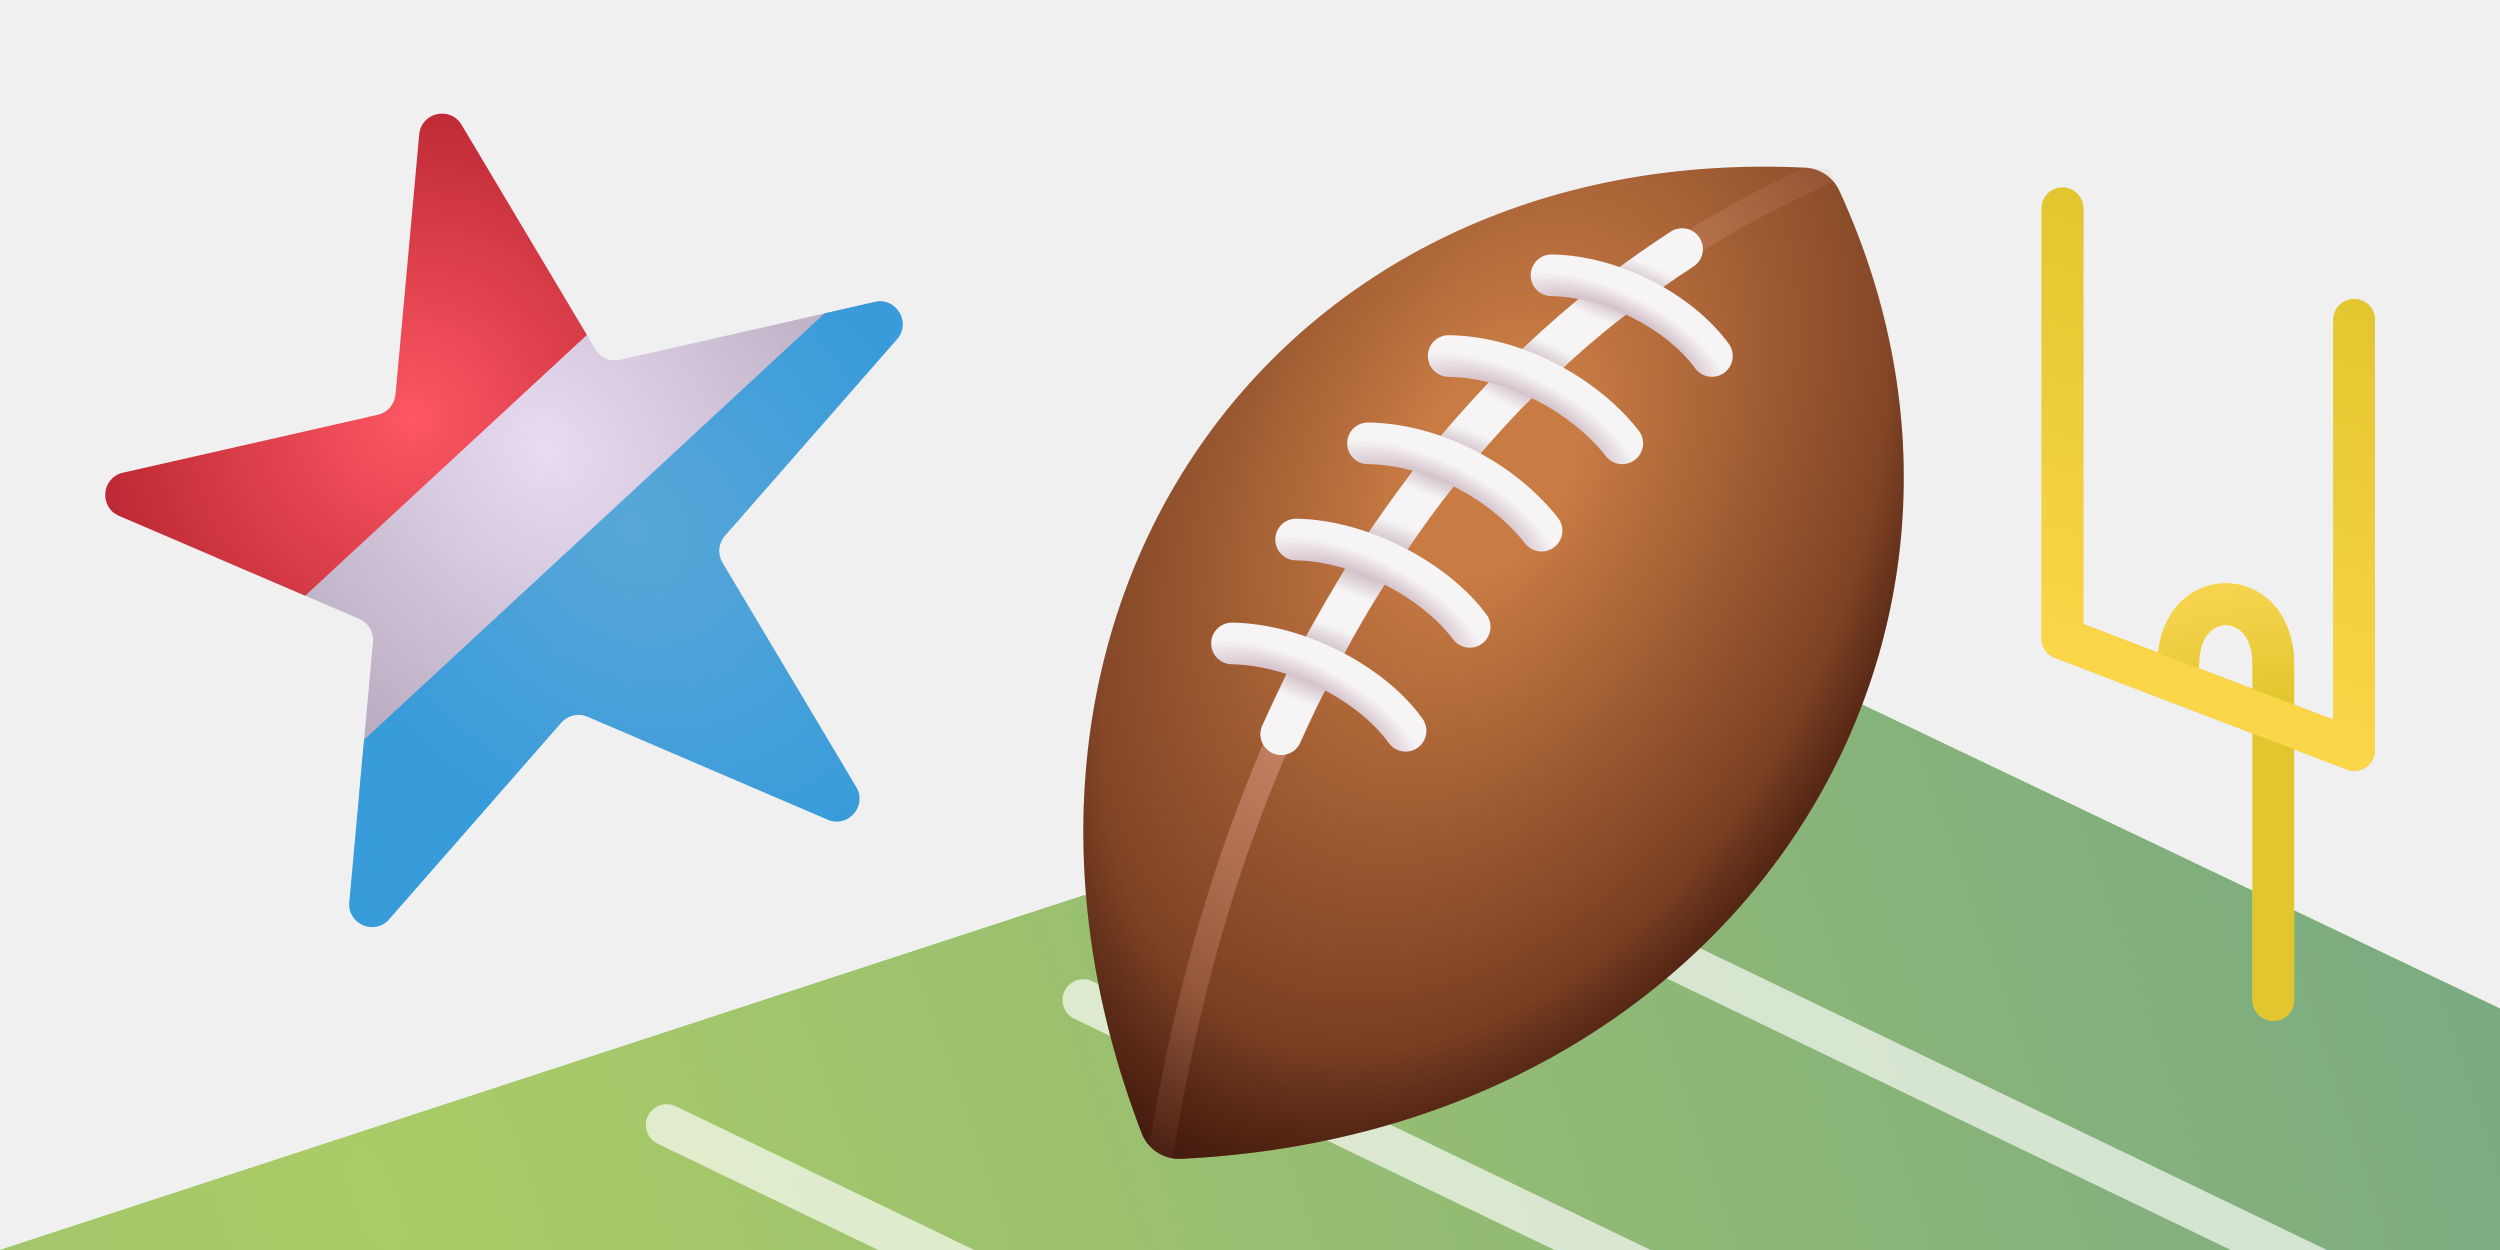
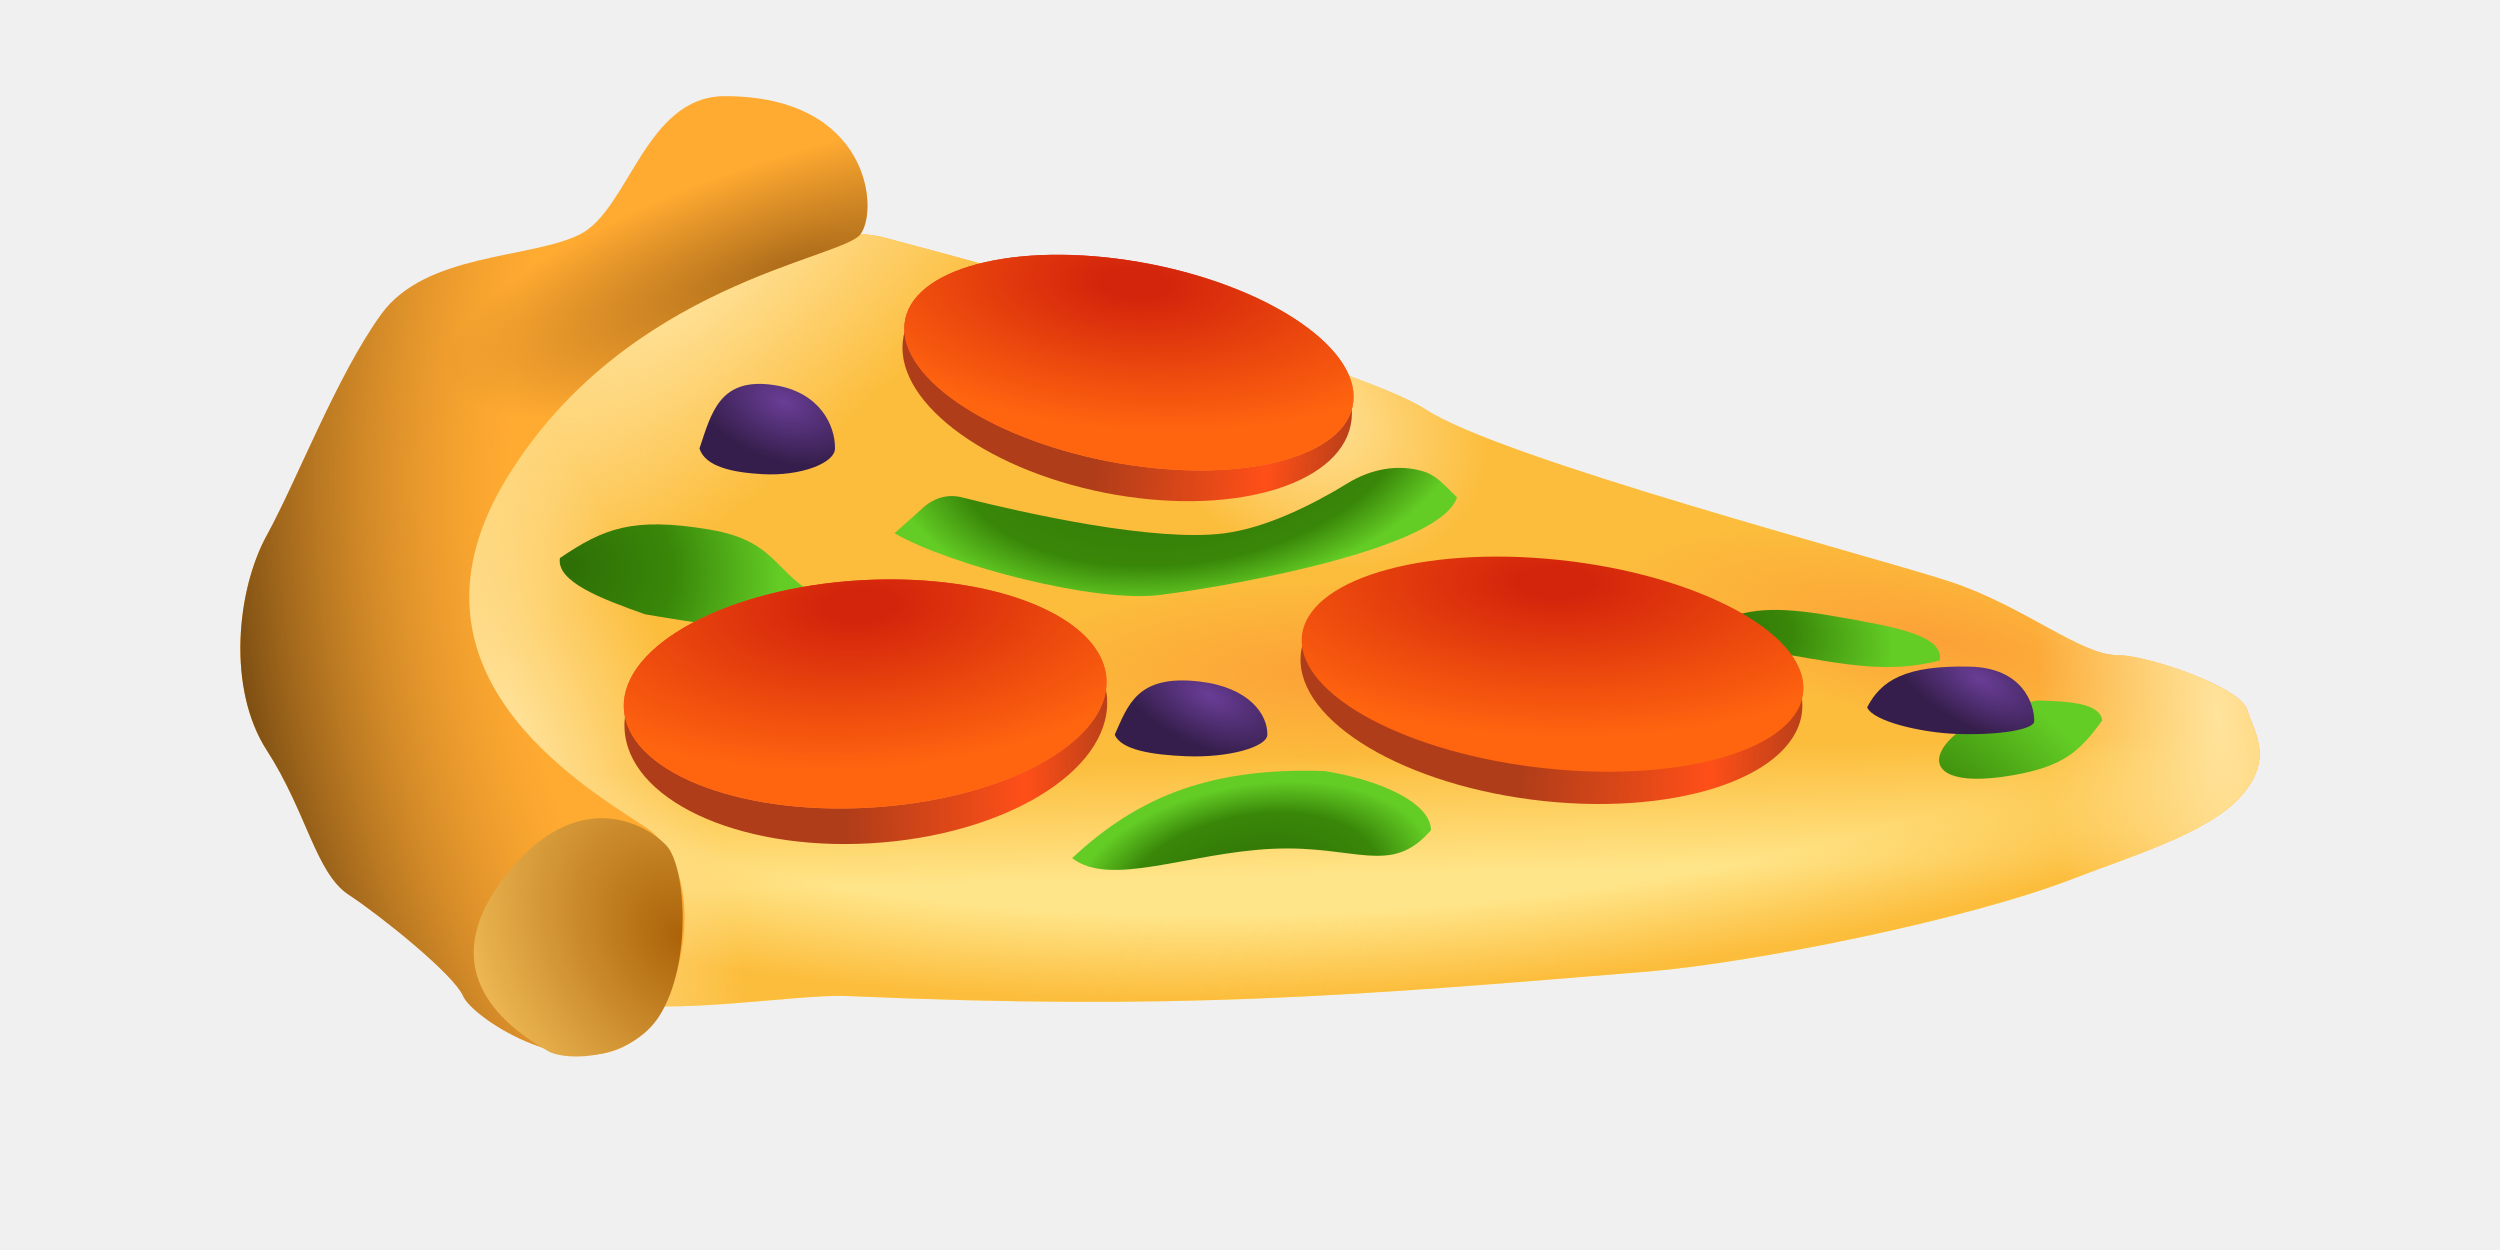
<svg xmlns="http://www.w3.org/2000/svg" viewBox="0 0 240 120" fill="none">
-   <path d="M171.13 64L0 120H240V96.828L171.13 64Z" fill="#8CCA59" />
-   <path d="M171.13 64L0 120H240V96.828L171.13 64Z" fill="url(#paint0_radial_403_14329)" />
-   <path d="M223.379 120L144.868 82.198C143.873 81.719 142.678 82.138 142.198 83.133C141.719 84.128 142.138 85.323 143.133 85.802L214.158 120H223.379Z" fill="white" fill-opacity="0.66" />
-   <path d="M158.456 120L104.868 94.198C103.873 93.719 102.678 94.138 102.198 95.133C101.719 96.128 102.138 97.323 103.133 97.802L149.235 120H158.456Z" fill="white" fill-opacity="0.66" />
-   <path d="M93.533 120L64.868 106.198C63.873 105.719 62.678 106.138 62.199 107.133C61.719 108.128 62.138 109.323 63.133 109.802L84.312 120H93.533Z" fill="white" fill-opacity="0.66" />
-   <path fill-rule="evenodd" clip-rule="evenodd" d="M213.68 60C212.716 60 211.12 60.8 211.12 63.76C211.12 64.865 210.225 65.76 209.12 65.76C208.015 65.76 207.12 64.865 207.12 63.76C207.12 59.039 210.084 56 213.68 56C217.276 56 220.24 59.039 220.24 63.76V96C220.24 97.105 219.345 98 218.24 98C217.135 98 216.24 97.105 216.24 96V63.76C216.24 60.8 214.644 60 213.68 60Z" fill="#FCD649" />
-   <path fill-rule="evenodd" clip-rule="evenodd" d="M213.68 60C212.716 60 211.12 60.8 211.12 63.76C211.12 64.865 210.225 65.76 209.12 65.76C208.015 65.76 207.12 64.865 207.12 63.76C207.12 59.039 210.084 56 213.68 56C217.276 56 220.24 59.039 220.24 63.76V96C220.24 97.105 219.345 98 218.24 98C217.135 98 216.24 97.105 216.24 96V63.76C216.24 60.8 214.644 60 213.68 60Z" fill="url(#paint1_radial_403_14329)" />
-   <path fill-rule="evenodd" clip-rule="evenodd" d="M198 18C199.105 18 200 18.895 200 20V59.918L224 69.094V30.706C224 29.601 224.895 28.706 226 28.706C227.105 28.706 228 29.601 228 30.706V72C228 72.658 227.676 73.274 227.134 73.647C226.592 74.021 225.901 74.103 225.286 73.868L197.286 63.162C196.511 62.866 196 62.123 196 61.294V20C196 18.895 196.895 18 198 18Z" fill="#E2C62F" />
-   <path fill-rule="evenodd" clip-rule="evenodd" d="M198 18C199.105 18 200 18.895 200 20V59.918L224 69.094V30.706C224 29.601 224.895 28.706 226 28.706C227.105 28.706 228 29.601 228 30.706V72C228 72.658 227.676 73.274 227.134 73.647C226.592 74.021 225.901 74.103 225.286 73.868L197.286 63.162C196.511 62.866 196 62.123 196 61.294V20C196 18.895 196.895 18 198 18Z" fill="url(#paint2_linear_403_14329)" />
-   <path d="M85.631 29.256L34.438 76.652L35.807 61.624C35.893 60.679 35.361 59.786 34.489 59.412L20.736 53.516L35.286 40.046L36.274 39.822C37.199 39.611 37.884 38.829 37.97 37.884L38.002 37.531L51.881 24.682L57.153 33.528C57.639 34.343 58.595 34.753 59.52 34.543L83.985 28.987C84.61 28.845 85.179 28.969 85.631 29.256Z" fill="url(#paint3_radial_403_14329)" />
-   <path d="M56.336 32.157L29.3 57.187L11.43 49.526C9.48 48.69 9.739 45.847 11.808 45.377L36.273 39.821C37.199 39.611 37.884 38.829 37.97 37.884L40.246 12.899C40.438 10.786 43.223 10.154 44.309 11.977L56.336 32.157Z" fill="url(#paint4_radial_403_14329)" />
-   <path d="M34.951 71.014L33.531 86.609C33.338 88.723 35.962 89.848 37.36 88.251L53.887 69.376C54.512 68.662 55.526 68.432 56.398 68.806L79.456 78.691C81.407 79.528 83.287 77.379 82.201 75.557L69.357 54.006C68.871 53.191 68.966 52.156 69.591 51.441L86.118 32.567C87.516 30.97 86.054 28.518 83.985 28.988L79.161 30.083L34.951 71.014Z" fill="url(#paint5_radial_403_14329)" />
-   <path d="M176.575 18.298C196.366 61.301 166.915 108.691 113.361 111.246C111.724 111.324 110.199 110.331 109.61 108.801C90.567 59.336 122.037 13.621 173.303 16.096C174.71 16.164 175.986 17.018 176.575 18.298Z" fill="url(#paint6_radial_403_14329)" />
-   <path d="M176.575 18.298C196.366 61.301 166.915 108.691 113.361 111.246C111.724 111.324 110.199 110.331 109.61 108.801C90.567 59.336 122.037 13.621 173.303 16.096C174.71 16.164 175.986 17.018 176.575 18.298Z" fill="url(#paint7_radial_403_14329)" />
-   <path fill-rule="evenodd" clip-rule="evenodd" d="M110.244 110.403C112.651 96.345 117.883 69.952 135.912 46.167C149.302 28.503 164.505 20.112 173.228 16.093C174.009 16.13 174.796 16.178 175.586 16.237C175.78 16.627 175.971 17.017 176.157 17.407C168.055 20.966 151.923 29.019 137.825 47.617C119.956 71.191 114.892 97.41 112.528 111.282C111.899 111.306 111.265 111.325 110.629 111.337C110.499 111.025 110.37 110.714 110.244 110.403Z" fill="url(#paint8_linear_403_14329)" />
-   <path fill-rule="evenodd" clip-rule="evenodd" d="M163.156 22.826C163.757 23.753 163.492 24.991 162.566 25.592C155.125 30.417 146.465 37.543 138.463 48.1C132.687 55.721 128.254 63.626 124.821 71.303C124.371 72.312 123.188 72.764 122.179 72.313C121.171 71.862 120.719 70.679 121.17 69.671C124.708 61.757 129.29 53.581 135.275 45.684C143.6 34.702 152.623 27.272 160.39 22.236C161.316 21.635 162.555 21.899 163.156 22.826Z" fill="#F6F4F5" />
-   <path fill-rule="evenodd" clip-rule="evenodd" d="M163.156 22.826C163.757 23.753 163.492 24.991 162.566 25.592C155.125 30.417 146.465 37.543 138.463 48.1C132.687 55.721 128.254 63.626 124.821 71.303C124.371 72.312 123.188 72.764 122.179 72.313C121.171 71.862 120.719 70.679 121.17 69.671C124.708 61.757 129.29 53.581 135.275 45.684C143.6 34.702 152.623 27.272 160.39 22.236C161.316 21.635 162.555 21.899 163.156 22.826Z" fill="url(#paint9_radial_403_14329)" />
-   <path fill-rule="evenodd" clip-rule="evenodd" d="M163.156 22.826C163.757 23.753 163.492 24.991 162.566 25.592C155.125 30.417 146.465 37.543 138.463 48.1C132.687 55.721 128.254 63.626 124.821 71.303C124.371 72.312 123.188 72.764 122.179 72.313C121.171 71.862 120.719 70.679 121.17 69.671C124.708 61.757 129.29 53.581 135.275 45.684C143.6 34.702 152.623 27.272 160.39 22.236C161.316 21.635 162.555 21.899 163.156 22.826Z" fill="url(#paint10_radial_403_14329)" />
-   <path fill-rule="evenodd" clip-rule="evenodd" d="M163.156 22.826C163.757 23.753 163.492 24.991 162.566 25.592C155.125 30.417 146.465 37.543 138.463 48.1C132.687 55.721 128.254 63.626 124.821 71.303C124.371 72.312 123.188 72.764 122.179 72.313C121.171 71.862 120.719 70.679 121.17 69.671C124.708 61.757 129.29 53.581 135.275 45.684C143.6 34.702 152.623 27.272 160.39 22.236C161.316 21.635 162.555 21.899 163.156 22.826Z" fill="url(#paint11_radial_403_14329)" />
-   <path fill-rule="evenodd" clip-rule="evenodd" d="M163.156 22.826C163.757 23.753 163.492 24.991 162.566 25.592C155.125 30.417 146.465 37.543 138.463 48.1C132.687 55.721 128.254 63.626 124.821 71.303C124.371 72.312 123.188 72.764 122.179 72.313C121.171 71.862 120.719 70.679 121.17 69.671C124.708 61.757 129.29 53.581 135.275 45.684C143.6 34.702 152.623 27.272 160.39 22.236C161.316 21.635 162.555 21.899 163.156 22.826Z" fill="url(#paint12_radial_403_14329)" />
-   <path fill-rule="evenodd" clip-rule="evenodd" d="M163.156 22.826C163.757 23.753 163.492 24.991 162.566 25.592C155.125 30.417 146.465 37.543 138.463 48.1C132.687 55.721 128.254 63.626 124.821 71.303C124.371 72.312 123.188 72.764 122.179 72.313C121.171 71.862 120.719 70.679 121.17 69.671C124.708 61.757 129.29 53.581 135.275 45.684C143.6 34.702 152.623 27.272 160.39 22.236C161.316 21.635 162.555 21.899 163.156 22.826Z" fill="url(#paint13_radial_403_14329)" />
-   <path fill-rule="evenodd" clip-rule="evenodd" d="M116.272 61.737C116.29 60.633 117.2 59.752 118.305 59.771C121.854 59.83 125.523 60.915 128.71 62.551C131.888 64.182 134.739 66.441 136.562 68.993C137.204 69.891 136.996 71.14 136.098 71.783C135.199 72.425 133.95 72.217 133.308 71.318C131.944 69.41 129.648 67.529 126.883 66.109C124.126 64.694 121.057 63.817 118.238 63.77C117.134 63.752 116.253 62.842 116.272 61.737Z" fill="url(#paint14_radial_403_14329)" />
-   <path fill-rule="evenodd" clip-rule="evenodd" d="M122.428 51.761C122.446 50.656 123.357 49.776 124.461 49.794C128.02 49.854 131.685 50.97 134.861 52.616C138.031 54.259 140.868 56.51 142.7 58.991C143.356 59.879 143.168 61.132 142.279 61.788C141.391 62.444 140.138 62.255 139.482 61.367C138.096 59.489 135.786 57.601 133.02 56.167C130.262 54.737 127.203 53.84 124.394 53.794C123.29 53.775 122.41 52.865 122.428 51.761Z" fill="url(#paint15_radial_403_14329)" />
-   <path fill-rule="evenodd" clip-rule="evenodd" d="M129.326 42.526C129.345 41.422 130.255 40.541 131.36 40.56C138.37 40.677 145.473 44.519 149.561 49.707C150.244 50.574 150.095 51.832 149.227 52.515C148.36 53.199 147.102 53.05 146.419 52.182C143.023 47.872 137.019 44.655 131.293 44.559C130.188 44.541 129.308 43.631 129.326 42.526Z" fill="url(#paint16_radial_403_14329)" />
-   <path fill-rule="evenodd" clip-rule="evenodd" d="M137.075 34.142C137.093 33.037 138.003 32.157 139.108 32.175C146.122 32.292 153.353 36.273 157.312 41.326C157.993 42.196 157.841 43.453 156.971 44.134C156.102 44.815 154.844 44.663 154.163 43.793C150.893 39.618 144.762 36.27 139.041 36.175C137.936 36.156 137.056 35.246 137.075 34.142Z" fill="url(#paint17_radial_403_14329)" />
-   <path fill-rule="evenodd" clip-rule="evenodd" d="M146.946 26.393C146.964 25.289 147.874 24.409 148.979 24.427C155.475 24.535 162.484 28.248 165.957 32.994C166.61 33.885 166.416 35.136 165.524 35.789C164.633 36.441 163.382 36.247 162.729 35.356C160.012 31.643 154.185 28.514 148.912 28.427C147.808 28.408 146.927 27.498 146.946 26.393Z" fill="url(#paint18_radial_403_14329)" />
+   <path d="M136.88 39.305C131.137 35.531 99.791 26.726 84.835 22.795C80.61 21.671 68.908 22.795 53.429 32.819C37.95 42.843 41.315 62.891 44.68 69.672C48.045 76.453 49.812 92.079 57.093 95.617C61.947 97.975 76.117 95.384 81.365 95.617C112.767 97.011 129.457 95.635 157.733 93.305L158.303 93.258C167.888 92.468 188.66 88.412 199.291 84.252C204.247 82.313 212.031 79.991 215.172 76.398C218.312 72.806 216.405 70.354 215.732 68.143C215.059 65.932 206.153 62.891 203.282 62.891C199.693 62.891 194.309 58.174 187.13 55.815C179.952 53.456 144.059 44.022 136.88 39.305Z" fill="url(#paint0_linear_8489_29307)" />
+   <path d="M136.88 39.305C131.137 35.531 99.791 26.726 84.835 22.795C80.61 21.671 68.908 22.795 53.429 32.819C37.95 42.843 41.315 62.891 44.68 69.672C48.045 76.453 49.812 92.079 57.093 95.617C61.947 97.975 76.117 95.384 81.365 95.617C112.767 97.011 129.457 95.635 157.733 93.305L158.303 93.258C167.888 92.468 188.66 88.412 199.291 84.252C204.247 82.313 212.031 79.991 215.172 76.398C218.312 72.806 216.405 70.354 215.732 68.143C215.059 65.932 206.153 62.891 203.282 62.891C199.693 62.891 194.309 58.174 187.13 55.815C179.952 53.456 144.059 44.022 136.88 39.305Z" fill="url(#paint1_radial_8489_29307)" />
+   <path d="M136.88 39.305C131.137 35.531 99.791 26.726 84.835 22.795C80.61 21.671 68.908 22.795 53.429 32.819C37.95 42.843 41.315 62.891 44.68 69.672C48.045 76.453 49.812 92.079 57.093 95.617C61.947 97.975 76.117 95.384 81.365 95.617C112.767 97.011 129.457 95.635 157.733 93.305L158.303 93.258C167.888 92.468 188.66 88.412 199.291 84.252C204.247 82.313 212.031 79.991 215.172 76.398C218.312 72.806 216.405 70.354 215.732 68.143C215.059 65.932 206.153 62.891 203.282 62.891C199.693 62.891 194.309 58.174 187.13 55.815C179.952 53.456 144.059 44.022 136.88 39.305Z" fill="url(#paint2_radial_8489_29307)" />
+   <path d="M136.88 39.305C131.137 35.531 99.791 26.726 84.835 22.795C80.61 21.671 68.908 22.795 53.429 32.819C37.95 42.843 41.315 62.891 44.68 69.672C48.045 76.453 49.812 92.079 57.093 95.617C61.947 97.975 76.117 95.384 81.365 95.617C112.767 97.011 129.457 95.635 157.733 93.305L158.303 93.258C167.888 92.468 188.66 88.412 199.291 84.252C204.247 82.313 212.031 79.991 215.172 76.398C218.312 72.806 216.405 70.354 215.732 68.143C215.059 65.932 206.153 62.891 203.282 62.891C199.693 62.891 194.309 58.174 187.13 55.815C179.952 53.456 144.059 44.022 136.88 39.305Z" fill="url(#paint3_radial_8489_29307)" />
+   <path d="M136.88 39.305C131.137 35.531 99.791 26.726 84.835 22.795C80.61 21.671 68.908 22.795 53.429 32.819C37.95 42.843 41.315 62.891 44.68 69.672C48.045 76.453 49.812 92.079 57.093 95.617C61.947 97.975 76.117 95.384 81.365 95.617C112.767 97.011 129.457 95.635 157.733 93.305L158.303 93.258C167.888 92.468 188.66 88.412 199.291 84.252C204.247 82.313 212.031 79.991 215.172 76.398C218.312 72.806 216.405 70.354 215.732 68.143C215.059 65.932 206.153 62.891 203.282 62.891C199.693 62.891 194.309 58.174 187.13 55.815C179.952 53.456 144.059 44.022 136.88 39.305Z" fill="url(#paint4_radial_8489_29307)" />
+   <path d="M136.88 39.305C131.137 35.531 99.791 26.726 84.835 22.795C80.61 21.671 68.908 22.795 53.429 32.819C37.95 42.843 41.315 62.891 44.68 69.672C48.045 76.453 49.812 92.079 57.093 95.617C61.947 97.975 76.117 95.384 81.365 95.617C112.767 97.011 129.457 95.635 157.733 93.305L158.303 93.258C167.888 92.468 188.66 88.412 199.291 84.252C204.247 82.313 212.031 79.991 215.172 76.398C218.312 72.806 216.405 70.354 215.732 68.143C215.059 65.932 206.153 62.891 203.282 62.891C199.693 62.891 194.309 58.174 187.13 55.815C179.952 53.456 144.059 44.022 136.88 39.305Z" fill="url(#paint5_radial_8489_29307)" />
+   <path d="M136.88 39.305C131.137 35.531 99.791 26.726 84.835 22.795C80.61 21.671 68.908 22.795 53.429 32.819C37.95 42.843 41.315 62.891 44.68 69.672C48.045 76.453 49.812 92.079 57.093 95.617C61.947 97.975 76.117 95.384 81.365 95.617C112.767 97.011 129.457 95.635 157.733 93.305L158.303 93.258C167.888 92.468 188.66 88.412 199.291 84.252C204.247 82.313 212.031 79.991 215.172 76.398C218.312 72.806 216.405 70.354 215.732 68.143C215.059 65.932 206.153 62.891 203.282 62.891C199.693 62.891 194.309 58.174 187.13 55.815C179.952 53.456 144.059 44.022 136.88 39.305Z" fill="url(#paint6_radial_8489_29307)" />
+   <path d="M136.88 39.305C131.137 35.531 99.791 26.726 84.835 22.795C80.61 21.671 68.908 22.795 53.429 32.819C37.95 42.843 41.315 62.891 44.68 69.672C48.045 76.453 49.812 92.079 57.093 95.617C61.947 97.975 76.117 95.384 81.365 95.617C112.767 97.011 129.457 95.635 157.733 93.305L158.303 93.258C167.888 92.468 188.66 88.412 199.291 84.252C204.247 82.313 212.031 79.991 215.172 76.398C218.312 72.806 216.405 70.354 215.732 68.143C215.059 65.932 206.153 62.891 203.282 62.891C199.693 62.891 194.309 58.174 187.13 55.815C179.952 53.456 144.059 44.022 136.88 39.305Z" fill="url(#paint7_radial_8489_29307)" />
+   <path d="M55.672 22.498C60.383 20.139 61.953 9.231 69.581 9.231C83.489 9.231 84.387 20.139 82.592 22.498C80.797 24.857 60.159 27.215 48.718 45.789C37.277 64.363 55.672 75.272 61.953 79.4C68.235 83.527 65.991 97.089 60.159 100.332C54.326 103.575 45.353 97.679 44.456 95.615C43.558 93.551 36.604 87.949 33.463 85.886C30.323 83.822 29.425 77.925 25.612 72.029C21.798 66.132 22.695 56.698 25.612 51.391C28.528 46.084 32.342 36.06 36.604 30.163C40.866 24.267 50.961 24.857 55.672 22.498Z" fill="#FFAA31" />
+   <path d="M55.672 22.498C60.383 20.139 61.953 9.231 69.581 9.231C83.489 9.231 84.387 20.139 82.592 22.498C80.797 24.857 60.159 27.215 48.718 45.789C37.277 64.363 55.672 75.272 61.953 79.4C68.235 83.527 65.991 97.089 60.159 100.332C54.326 103.575 45.353 97.679 44.456 95.615C43.558 93.551 36.604 87.949 33.463 85.886C30.323 83.822 29.425 77.925 25.612 72.029C21.798 66.132 22.695 56.698 25.612 51.391C28.528 46.084 32.342 36.06 36.604 30.163C40.866 24.267 50.961 24.857 55.672 22.498Z" fill="url(#paint8_radial_8489_29307)" />
+   <path d="M55.672 22.498C60.383 20.139 61.953 9.231 69.581 9.231C83.489 9.231 84.387 20.139 82.592 22.498C80.797 24.857 60.159 27.215 48.718 45.789C37.277 64.363 55.672 75.272 61.953 79.4C68.235 83.527 65.991 97.089 60.159 100.332C54.326 103.575 45.353 97.679 44.456 95.615C43.558 93.551 36.604 87.949 33.463 85.886C30.323 83.822 29.425 77.925 25.612 72.029C21.798 66.132 22.695 56.698 25.612 51.391C28.528 46.084 32.342 36.06 36.604 30.163C40.866 24.267 50.961 24.857 55.672 22.498Z" fill="url(#paint9_radial_8489_29307)" />
+   <path d="M48.718 83.822C55.271 75.663 61.73 78.81 63.973 81.169C65.857 83.149 66.476 92.527 63.3 97.531C60.642 101.718 54.433 101.929 52.644 100.921C46.617 97.526 42.166 91.98 48.718 83.822Z" fill="url(#paint10_radial_8489_29307)" />
+   <path d="M186.219 63.406C181.456 64.632 177.456 63.86 171.515 62.83C168.067 61.846 164.513 60.775 164.704 59.675C167.921 58.512 170.073 58.113 176.014 59.143C181.956 60.173 186.639 60.986 186.219 63.406Z" fill="url(#paint11_radial_8489_29307)" />
+   <path d="M195.604 67.249C198.568 67.324 201.639 67.484 201.807 69.172C199.639 72.152 198.081 73.589 193.165 74.434C181.746 76.396 185.503 68.984 195.604 67.249Z" fill="url(#paint12_radial_8489_29307)" />
+   <path d="M187.814 70.457C184.475 70.336 179.796 69.255 179.247 67.903C180.565 65.349 182.871 63.847 189.132 63.998C194.141 64.118 195.32 67.552 195.283 69.255C195.267 70.012 191.988 70.607 187.814 70.457Z" fill="url(#paint13_radial_8489_29307)" />
+   <path d="M73.233 45.522C70.342 45.363 67.71 44.815 67.149 43.057C68.29 39.679 69.056 36.142 74.374 36.976C78.665 37.649 80.192 40.804 80.16 43.057C80.14 44.468 76.847 45.721 73.233 45.522Z" fill="url(#paint14_radial_8489_29307)" />
+   <path d="M173.017 68.066C172.634 74.348 161.543 78.304 148.245 76.903C134.947 75.501 124.477 69.273 124.861 62.991C125.244 56.709 136.335 52.752 149.633 54.154C162.931 55.555 173.4 61.784 173.017 68.066Z" fill="url(#paint15_linear_8489_29307)" />
+   <path d="M173.125 66.297C172.788 71.824 161.734 75.169 148.436 73.767C135.138 72.366 124.631 66.749 124.969 61.222C125.306 55.695 136.359 52.35 149.658 53.752C162.956 55.153 173.462 60.77 173.125 66.297Z" fill="url(#paint16_radial_8489_29307)" />
+   <path d="M80.373 57.985C74.228 61.176 69.289 60.195 61.938 58.976C57.719 57.485 53.378 55.834 53.753 53.571C57.945 50.734 60.703 49.608 68.054 50.827C75.405 52.045 74.08 55.785 80.373 57.985Z" fill="url(#paint17_radial_8489_29307)" />
+   <path d="M106.288 67.244C106.511 74.098 96.319 80.238 83.523 80.959C70.728 81.679 60.173 76.707 59.95 69.853C59.726 62.999 69.918 56.859 82.714 56.139C95.51 55.418 106.065 60.39 106.288 67.244Z" fill="url(#paint18_linear_8489_29307)" />
+   <path d="M106.225 65.315C106.422 71.345 96.208 76.818 83.412 77.538C70.616 78.259 60.084 73.955 59.887 67.924C59.69 61.894 69.904 56.421 82.7 55.7C95.496 54.98 106.029 59.284 106.225 65.315Z" fill="url(#paint19_radial_8489_29307)" />
+   <path d="M106.225 65.315C106.422 71.345 96.208 76.818 83.412 77.538C70.616 78.259 60.084 73.955 59.887 67.924C59.69 61.894 69.904 56.421 82.7 55.7C95.496 54.98 106.029 59.284 106.225 65.315Z" fill="url(#paint20_radial_8489_29307)" />
+   <path d="M129.756 40.232C129.151 46.298 119.013 49.552 107.114 47.5C95.214 45.449 86.058 38.869 86.663 32.803C87.269 26.738 97.406 23.484 109.306 25.535C121.206 27.587 130.362 34.167 129.756 40.232Z" fill="url(#paint21_linear_8489_29307)" />
+   <path d="M129.926 38.526C129.394 43.863 119.315 46.526 107.415 44.475C95.516 42.423 86.301 36.434 86.833 31.097C87.366 25.761 97.444 23.097 109.344 25.149C121.244 27.2 130.459 33.19 129.926 38.526Z" fill="url(#paint22_radial_8489_29307)" />
+   <path d="M129.926 38.526C129.394 43.863 119.315 46.526 107.415 44.475C95.516 42.423 86.301 36.434 86.833 31.097C87.366 25.761 97.444 23.097 109.344 25.149C121.244 27.2 130.459 33.19 129.926 38.526Z" fill="url(#paint23_radial_8489_29307)" />
+   <path d="M117.573 51.192C121.552 50.667 125.994 48.469 129.349 46.404C131.618 45.008 134.242 44.513 136.68 45.266C137.438 45.5 138.083 45.989 138.65 46.544L139.871 47.74C138.382 52.537 119.149 56.125 111.362 57.117C105.133 57.91 91.246 54.278 85.869 51.192L88.681 48.685C89.721 47.759 91.042 47.42 92.313 47.74C98.495 49.295 110.894 52.074 117.573 51.192Z" fill="url(#paint24_radial_8489_29307)" />
+   <path d="M113.864 72.598C110.607 72.465 107.643 72.005 107.011 70.53C108.297 67.694 109.159 64.725 115.149 65.425C119.982 65.99 121.702 68.638 121.666 70.529C121.643 71.714 117.934 72.765 113.864 72.598Z" fill="url(#paint25_radial_8489_29307)" />
+   <path d="M102.921 82.373C108.756 76.975 115.452 73.604 127.16 74.022C131.935 74.766 137.304 76.858 137.38 79.687C133.537 84.166 130.182 81.113 122.151 81.484C114.119 81.856 106.566 85.232 102.921 82.373Z" fill="url(#paint26_radial_8489_29307)" />
  <defs>
-     <radialGradient id="paint0_radial_403_14329" cx="0" cy="0" r="1" gradientUnits="userSpaceOnUse" gradientTransform="translate(36 114.4) rotate(-21.1398) scale(225.152 568.713)">
-       <stop stop-color="#ABCC66" />
-       <stop offset="1" stop-color="#74A685" />
+     <linearGradient id="paint0_linear_8489_29307" x1="135.085" y1="36.946" x2="136.635" y2="104.151" gradientUnits="userSpaceOnUse">
+       <stop offset="0.528" stop-color="#FCBD3C" />
+       <stop offset="0.698" stop-color="#FFE589" />
+     </linearGradient>
+     <radialGradient id="paint1_radial_8489_29307" cx="0" cy="0" r="1" gradientUnits="userSpaceOnUse" gradientTransform="translate(128.307 64.5497) rotate(90) scale(9.02819 32.859)">
+       <stop stop-color="#FCA137" />
+       <stop offset="1" stop-color="#FCA137" stop-opacity="0" />
    </radialGradient>
-     <radialGradient id="paint1_radial_403_14329" cx="0" cy="0" r="1" gradientUnits="userSpaceOnUse" gradientTransform="translate(220 98) rotate(-100.305) scale(44.7214 39.7095)">
-       <stop offset="0.693" stop-color="#E2C62F" />
-       <stop offset="1" stop-color="#FCD756" />
+     <radialGradient id="paint2_radial_8489_29307" cx="0" cy="0" r="1" gradientUnits="userSpaceOnUse" gradientTransform="translate(186.697 61.5403) rotate(-77.7349) scale(8.62314 32.4148)">
+       <stop stop-color="#FCA137" />
+       <stop offset="1" stop-color="#FCA137" stop-opacity="0" />
    </radialGradient>
-     <linearGradient id="paint2_linear_403_14329" x1="202.605" y1="20" x2="187.043" y2="65.326" gradientUnits="userSpaceOnUse">
-       <stop stop-color="#E2C62F" />
-       <stop offset="1" stop-color="#FFD84C" />
+     <radialGradient id="paint3_radial_8489_29307" cx="0" cy="0" r="1" gradientUnits="userSpaceOnUse" gradientTransform="translate(125.788 39.8726) rotate(118.041) scale(13.6386 17.8418)">
+       <stop stop-color="#FFE39C" />
+       <stop offset="1" stop-color="#FFE39D" stop-opacity="0" />
+     </radialGradient>
+     <radialGradient id="paint4_radial_8489_29307" cx="0" cy="0" r="1" gradientUnits="userSpaceOnUse" gradientTransform="translate(130.597 59.3095) rotate(86.6122) scale(38.7492 121.376)">
+       <stop offset="0.723" stop-color="#FCBD3C" stop-opacity="0" />
+       <stop offset="0.93" stop-color="#FCBD3C" />
+     </radialGradient>
+     <radialGradient id="paint5_radial_8489_29307" cx="0" cy="0" r="1" gradientUnits="userSpaceOnUse" gradientTransform="translate(67.6263 26.3194) rotate(49.6859) scale(19.8199 57.629)">
+       <stop stop-color="#FFE39C" />
+       <stop offset="1" stop-color="#FFE39D" stop-opacity="0" />
+     </radialGradient>
+     <radialGradient id="paint6_radial_8489_29307" cx="0" cy="0" r="1" gradientUnits="userSpaceOnUse" gradientTransform="translate(49.3077 70.7421) rotate(-19.44) scale(16.5122 48.0114)">
+       <stop stop-color="#FFE39C" />
+       <stop offset="1" stop-color="#FFE39D" stop-opacity="0" />
+     </radialGradient>
+     <radialGradient id="paint7_radial_8489_29307" cx="0" cy="0" r="1" gradientUnits="userSpaceOnUse" gradientTransform="translate(213.03 69.1392) rotate(174.596) scale(17.0203 61.9368)">
+       <stop stop-color="#FFE39C" />
+       <stop offset="1" stop-color="#FFE39D" stop-opacity="0" />
+     </radialGradient>
+     <radialGradient id="paint8_radial_8489_29307" cx="0" cy="0" r="1" gradientUnits="userSpaceOnUse" gradientTransform="translate(129.701 48.7375) rotate(171.818) scale(107.721 120.638)">
+       <stop offset="0.75" stop-color="#D18629" stop-opacity="0" />
+       <stop offset="1" stop-color="#7E4F13" />
+     </radialGradient>
+     <radialGradient id="paint9_radial_8489_29307" cx="0" cy="0" r="1" gradientUnits="userSpaceOnUse" gradientTransform="translate(76.3277 25.4263) rotate(-107.89) scale(10.4356 35.1628)">
+       <stop stop-color="#AC6B1A" />
+       <stop offset="1" stop-color="#AC6B1A" stop-opacity="0" />
+     </radialGradient>
+     <radialGradient id="paint10_radial_8489_29307" cx="0" cy="0" r="1" gradientUnits="userSpaceOnUse" gradientTransform="translate(65.5342 89.9869) rotate(143.916) scale(19.4199 25.1134)">
+       <stop stop-color="#AB6208" />
+       <stop offset="1" stop-color="#EDB753" />
+     </radialGradient>
+     <radialGradient id="paint11_radial_8489_29307" cx="0" cy="0" r="1" gradientUnits="userSpaceOnUse" gradientTransform="translate(162.563 59.2985) rotate(12.3684) scale(19.545 10.3951)">
+       <stop stop-color="#2E6E06" />
+       <stop offset="0.496" stop-color="#398709" />
+       <stop offset="1" stop-color="#64CD25" />
+     </radialGradient>
+     <radialGradient id="paint12_radial_8489_29307" cx="0" cy="0" r="1" gradientUnits="userSpaceOnUse" gradientTransform="translate(188.987 78.298) rotate(-47.2906) scale(12.1534 31.9815)">
+       <stop stop-color="#398709" />
+       <stop offset="1" stop-color="#64CD25" />
+     </radialGradient>
+     <radialGradient id="paint13_radial_8489_29307" cx="0" cy="0" r="1" gradientUnits="userSpaceOnUse" gradientTransform="translate(190.121 65.1995) rotate(118.426) scale(5.99849 13.0395)">
+       <stop stop-color="#693D96" />
+       <stop offset="0.762" stop-color="#351E4B" />
+     </radialGradient>
+     <radialGradient id="paint14_radial_8489_29307" cx="0" cy="0" r="1" gradientUnits="userSpaceOnUse" gradientTransform="translate(75.2301 38.566) rotate(109.505) scale(7.40467 12.1009)">
+       <stop stop-color="#693D96" />
+       <stop offset="0.762" stop-color="#351E4B" />
+     </radialGradient>
+     <linearGradient id="paint15_linear_8489_29307" x1="125.718" y1="63.479" x2="174.514" y2="66.46" gradientUnits="userSpaceOnUse">
+       <stop offset="0.425" stop-color="#AF3D19" />
+       <stop offset="0.798" stop-color="#FF4F18" />
+       <stop offset="1" stop-color="#AF3D19" />
    </linearGradient>
-     <radialGradient id="paint3_radial_403_14329" cx="0" cy="0" r="1" gradientUnits="userSpaceOnUse" gradientTransform="translate(52.511 43.1568) rotate(-43.055) scale(48.5686 58.2818)">
-       <stop stop-color="#E9DCF2" />
-       <stop offset="1" stop-color="#A094A8" />
+     <radialGradient id="paint16_radial_8489_29307" cx="0" cy="0" r="1" gradientUnits="userSpaceOnUse" gradientTransform="translate(149.244 55.8886) rotate(91.4343) scale(21.7244 52.2996)">
+       <stop offset="0.061" stop-color="#D3240C" />
+       <stop offset="0.683" stop-color="#FF650F" />
    </radialGradient>
-     <radialGradient id="paint4_radial_403_14329" cx="0" cy="0" r="1" gradientUnits="userSpaceOnUse" gradientTransform="translate(39.5905 40.1671) rotate(154.507) scale(46.0755 46.0755)">
-       <stop stop-color="#FD5763" />
-       <stop offset="1" stop-color="#9B111B" />
+     <radialGradient id="paint17_radial_8489_29307" cx="0" cy="0" r="1" gradientUnits="userSpaceOnUse" gradientTransform="translate(54.5169 54.3518) rotate(12.5219) scale(20.5921 18.1678)">
+       <stop stop-color="#2E6E06" />
+       <stop offset="0.496" stop-color="#398709" />
+       <stop offset="1" stop-color="#64CD25" />
    </radialGradient>
-     <radialGradient id="paint5_radial_403_14329" cx="0" cy="0" r="1" gradientUnits="userSpaceOnUse" gradientTransform="translate(60.7299 50.7395) rotate(44.1086) scale(37.6344 31.6109)">
-       <stop stop-color="#59A7D8" />
-       <stop offset="0.946" stop-color="#389BDA" />
+     <linearGradient id="paint18_linear_8489_29307" x1="60.812" y1="70.237" x2="107.676" y2="68.712" gradientUnits="userSpaceOnUse">
+       <stop offset="0.425" stop-color="#AF3D19" />
+       <stop offset="0.798" stop-color="#FF4F18" />
+       <stop offset="1" stop-color="#AF3D19" />
+     </linearGradient>
+     <radialGradient id="paint19_radial_8489_29307" cx="0" cy="0" r="1" gradientUnits="userSpaceOnUse" gradientTransform="translate(82.5064 58.0792) rotate(86.3174) scale(23.6125 77.2439)">
+       <stop stop-color="#EA361E" />
+       <stop offset="0.761" stop-color="#FF813A" />
    </radialGradient>
-     <radialGradient id="paint6_radial_403_14329" cx="0" cy="0" r="1" gradientUnits="userSpaceOnUse" gradientTransform="translate(143.381 44.5703) rotate(115.383) scale(91.8687 58.8335)">
-       <stop offset="0.125" stop-color="#C87B43" />
-       <stop offset="0.911" stop-color="#512012" />
+     <radialGradient id="paint20_radial_8489_29307" cx="0" cy="0" r="1" gradientUnits="userSpaceOnUse" gradientTransform="translate(82.5064 58.0792) rotate(86.3174) scale(23.6125 50.2862)">
+       <stop offset="0.061" stop-color="#D3240C" />
+       <stop offset="0.669" stop-color="#FF650F" />
    </radialGradient>
-     <radialGradient id="paint7_radial_403_14329" cx="0" cy="0" r="1" gradientUnits="userSpaceOnUse" gradientTransform="translate(143.381 52.5703) rotate(117.703) scale(84.7104 54.2493)">
-       <stop offset="0.613" stop-color="#2C0D05" stop-opacity="0" />
-       <stop offset="0.911" stop-color="#2C0D05" />
+     <linearGradient id="paint21_linear_8489_29307" x1="87.414" y1="33.321" x2="131.274" y2="37.702" gradientUnits="userSpaceOnUse">
+       <stop offset="0.425" stop-color="#AF3D19" />
+       <stop offset="0.798" stop-color="#FF4F18" />
+       <stop offset="1" stop-color="#AF3D19" />
+     </linearGradient>
+     <radialGradient id="paint22_radial_8489_29307" cx="0" cy="0" r="1" gradientUnits="userSpaceOnUse" gradientTransform="translate(105.627 21.6996) rotate(75.5987) scale(21.3126 58.0079)">
+       <stop offset="0.166" stop-color="#EA361E" />
+       <stop offset="1" stop-color="#FF813A" />
    </radialGradient>
-     <linearGradient id="paint8_linear_403_14329" x1="176.157" y1="10.047" x2="110.55" y2="114.264" gradientUnits="userSpaceOnUse">
-       <stop stop-color="#D18F77" stop-opacity="0" />
-       <stop offset="0.478" stop-color="#D18F77" />
-       <stop offset="1" stop-color="#D18F77" stop-opacity="0" />
-     </linearGradient>
-     <radialGradient id="paint9_radial_403_14329" cx="0" cy="0" r="1" gradientUnits="userSpaceOnUse" gradientTransform="translate(155.623 27.9455) rotate(19.46) scale(9.943 3.30903)">
-       <stop offset="0.4" stop-color="#CDBDC4" />
-       <stop offset="1" stop-color="#CDBDC4" stop-opacity="0" />
+     <radialGradient id="paint23_radial_8489_29307" cx="0" cy="0" r="1" gradientUnits="userSpaceOnUse" gradientTransform="translate(108.884 27.1973) rotate(93.7862) scale(21.056 47.1216)">
+       <stop offset="0.061" stop-color="#D3240C" />
+       <stop offset="0.669" stop-color="#FF650F" />
    </radialGradient>
-     <radialGradient id="paint10_radial_403_14329" cx="0" cy="0" r="1" gradientUnits="userSpaceOnUse" gradientTransform="translate(146.81 36.008) rotate(24.4716) scale(10.7123 3.56506)">
-       <stop offset="0.4" stop-color="#CDBDC4" />
-       <stop offset="1" stop-color="#CDBDC4" stop-opacity="0" />
+     <radialGradient id="paint24_radial_8489_29307" cx="0" cy="0" r="1" gradientUnits="userSpaceOnUse" gradientTransform="translate(113.401 41.6072) rotate(82.0176) scale(16.0213 28.0231)">
+       <stop stop-color="#2E6E06" />
+       <stop offset="0.78" stop-color="#398709" />
+       <stop offset="1" stop-color="#64CD25" />
    </radialGradient>
-     <radialGradient id="paint11_radial_403_14329" cx="0" cy="0" r="1" gradientUnits="userSpaceOnUse" gradientTransform="translate(139.185 44.4456) rotate(21.2347) scale(11.7342 3.66446)">
-       <stop offset="0.4" stop-color="#CDBDC4" />
-       <stop offset="1" stop-color="#CDBDC4" stop-opacity="0" />
+     <radialGradient id="paint25_radial_8489_29307" cx="0" cy="0" r="1" gradientUnits="userSpaceOnUse" gradientTransform="translate(116.113 66.7598) rotate(115.422) scale(6.48635 13.0588)">
+       <stop stop-color="#693D96" />
+       <stop offset="0.762" stop-color="#351E4B" />
    </radialGradient>
-     <radialGradient id="paint12_radial_403_14329" cx="0" cy="0" r="1" gradientUnits="userSpaceOnUse" gradientTransform="translate(132.06 53.6955) rotate(18.1701) scale(12.8271 4.00576)">
-       <stop offset="0.4" stop-color="#CDBDC4" />
-       <stop offset="1" stop-color="#CDBDC4" stop-opacity="0" />
-     </radialGradient>
-     <radialGradient id="paint13_radial_403_14329" cx="0" cy="0" r="1" gradientUnits="userSpaceOnUse" gradientTransform="translate(126.498 63.758) rotate(21.1187) scale(12.663 3.95451)">
-       <stop offset="0.4" stop-color="#CDBDC4" />
-       <stop offset="1" stop-color="#CDBDC4" stop-opacity="0" />
-     </radialGradient>
-     <radialGradient id="paint14_radial_403_14329" cx="0" cy="0" r="1" gradientUnits="userSpaceOnUse" gradientTransform="translate(124.754 69.0954) rotate(27.0955) scale(13.0678 5.48405)">
-       <stop offset="0.671" stop-color="#D6C4CD" />
-       <stop offset="1" stop-color="#F6F4F5" />
-     </radialGradient>
-     <radialGradient id="paint15_radial_403_14329" cx="0" cy="0" r="1" gradientUnits="userSpaceOnUse" gradientTransform="translate(130.91 59.1188) rotate(27.0955) scale(13.0678 5.48405)">
-       <stop offset="0.671" stop-color="#D6C4CD" />
-       <stop offset="1" stop-color="#F6F4F5" />
-     </radialGradient>
-     <radialGradient id="paint16_radial_403_14329" cx="0" cy="0" r="1" gradientUnits="userSpaceOnUse" gradientTransform="translate(137.809 49.8845) rotate(27.0956) scale(13.0678 5.48405)">
-       <stop offset="0.671" stop-color="#D6C4CD" />
-       <stop offset="1" stop-color="#F6F4F5" />
-     </radialGradient>
-     <radialGradient id="paint17_radial_403_14329" cx="0" cy="0" r="1" gradientUnits="userSpaceOnUse" gradientTransform="translate(145.557 41.4997) rotate(27.0956) scale(13.0678 5.48405)">
-       <stop offset="0.671" stop-color="#D6C4CD" />
-       <stop offset="1" stop-color="#F6F4F5" />
-     </radialGradient>
-     <radialGradient id="paint18_radial_403_14329" cx="0" cy="0" r="1" gradientUnits="userSpaceOnUse" gradientTransform="translate(154.936 33.1953) rotate(27.0956) scale(12.0753 5.06754)">
-       <stop offset="0.671" stop-color="#D6C4CD" />
-       <stop offset="1" stop-color="#F6F4F5" />
+     <radialGradient id="paint26_radial_8489_29307" cx="0" cy="0" r="1" gradientUnits="userSpaceOnUse" gradientTransform="translate(120.254 84.8979) rotate(-99.9154) scale(9.56824 17.5993)">
+       <stop stop-color="#2E6E06" />
+       <stop offset="0.691" stop-color="#398709" />
+       <stop offset="1" stop-color="#64CD25" />
    </radialGradient>
  </defs>
</svg>
